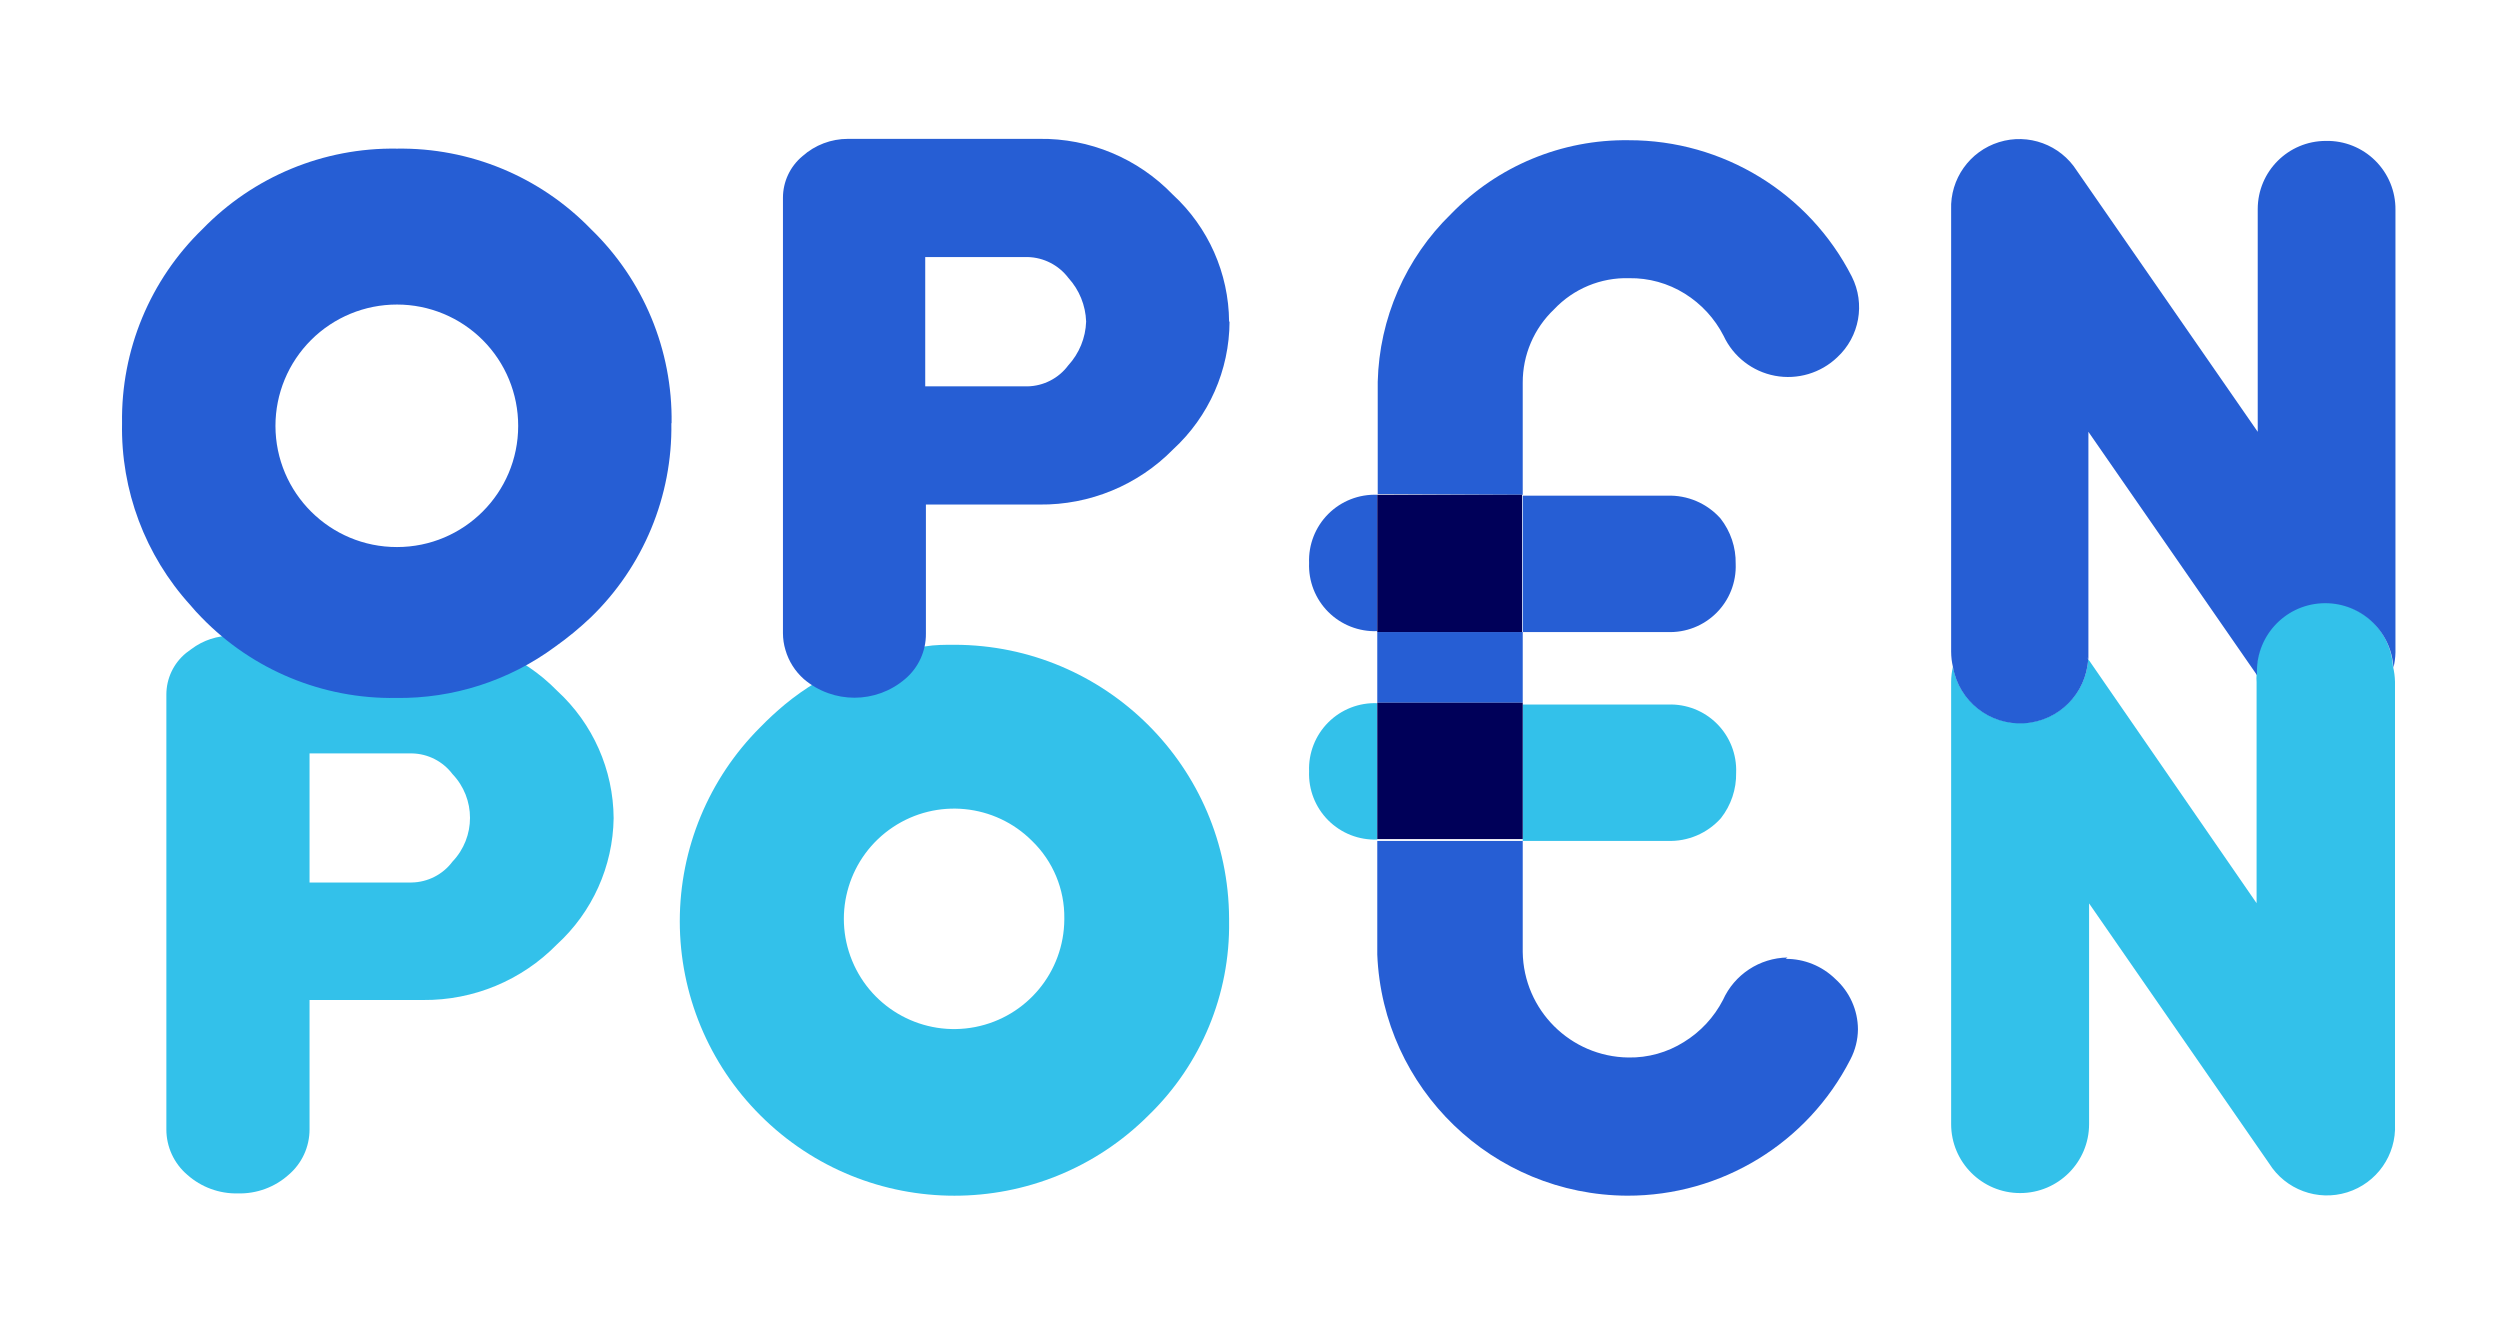
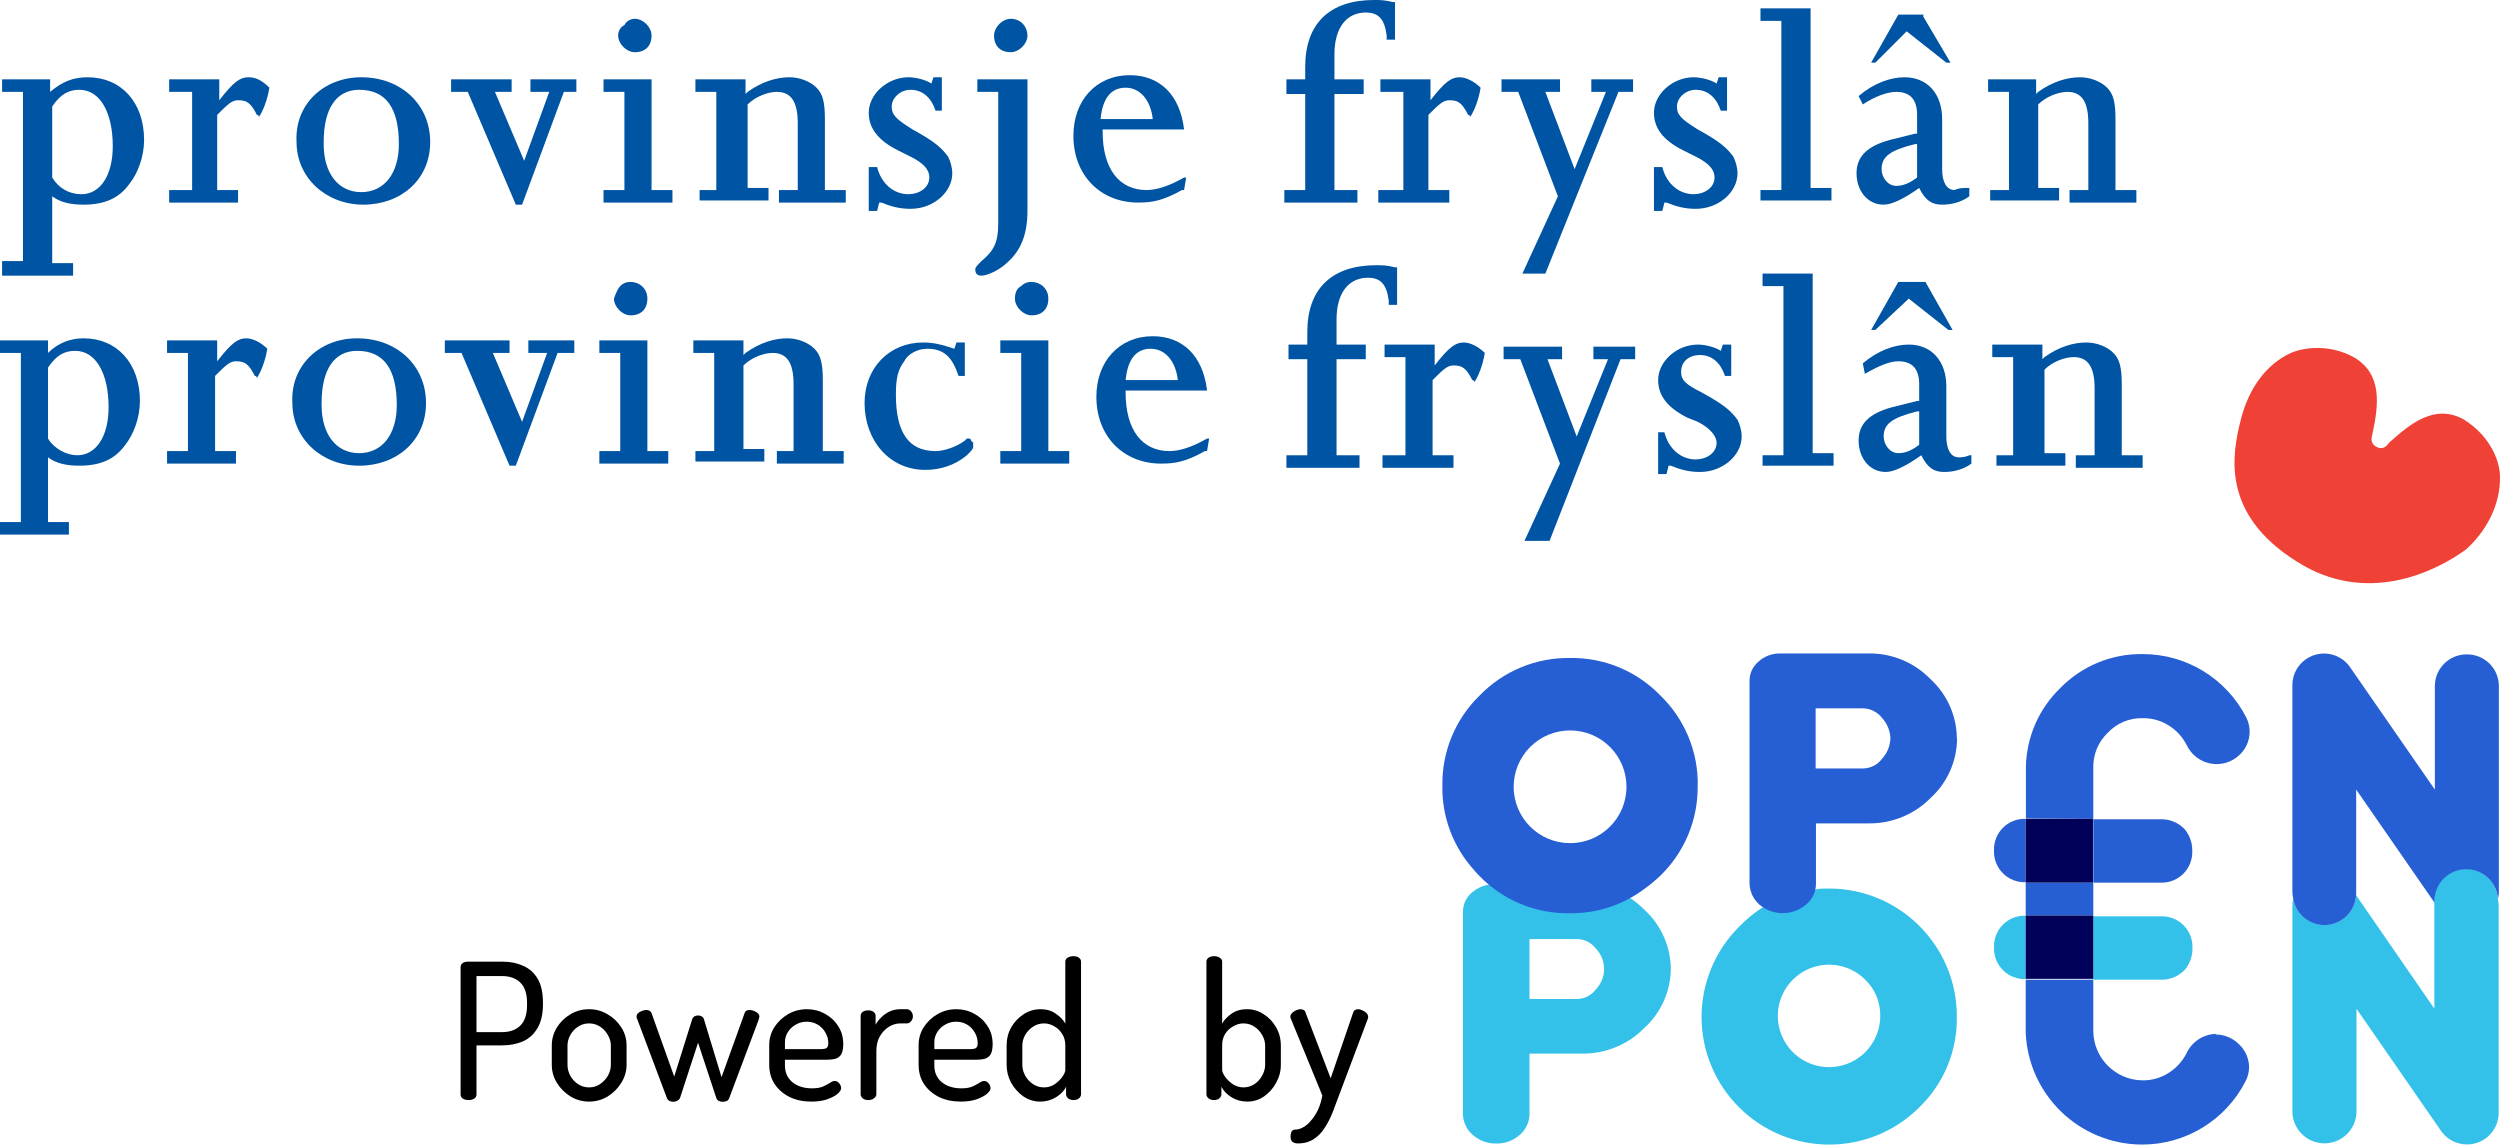
- <svg xmlns="http://www.w3.org/2000/svg" id="Layer_1" data-name="Layer 1" viewBox="0 0 110 59">
-   <defs>
-     <style>.cls-1{fill:#33c1ea;}.cls-2{fill:#265ed4;}.cls-3{fill:#000059;}</style>
-   </defs>
-   <path class="cls-1" d="M105.29,29.34h0a3,3,0,0,0-6,.33l.25.37-.25-.37a2.09,2.09,0,0,0,0,.35v9.72L91.88,29a3,3,0,0,1-5.95.33,3,3,0,0,0-.08.67V49.46a3,3,0,1,0,6.07,0V39.75l7.92,11.44a3,3,0,0,0,5.54-1.73V30a3.09,3.09,0,0,0-.09-.68" />
-   <path class="cls-2" d="M102.34,6.2a3,3,0,0,0-3,3V19L91.38,7.51a3,3,0,0,0-5.53,1.72V28.67a3,3,0,0,0,.08.68,3,3,0,0,1,1.29-1.86,3,3,0,0,0-1.29,1.86h0A3,3,0,0,0,91.88,29l-.06-.09.07.09h0c0-.11,0-.23,0-.35V19l7.42,10.71a3,3,0,0,1,6-.33,3,3,0,0,0,.09-.67V9.23A3,3,0,0,0,102.34,6.2Z" />
-   <path class="cls-1" d="M13.62,33.15h4.51a2.29,2.29,0,0,1,1.78.91,2.79,2.79,0,0,1,0,3.85,2.29,2.29,0,0,1-1.8.92H13.62ZM27,36a7.67,7.67,0,0,0-2.48-5.6l0,0a8.06,8.06,0,0,0-5.85-2.43H10.22a2.92,2.92,0,0,0-1.8.59l-.23.17a2.36,2.36,0,0,0-.87,1.83V49.69a2.62,2.62,0,0,0,.92,2,3.24,3.24,0,0,0,2.23.82,3.22,3.22,0,0,0,2.23-.82,2.62,2.62,0,0,0,.92-2V44h5a8.13,8.13,0,0,0,5.88-2.44A7.68,7.68,0,0,0,27,36" />
-   <path class="cls-1" d="M46.83,40.45A4.85,4.85,0,1,1,45.41,37a4.66,4.66,0,0,1,1.42,3.41m7.25,0A12.1,12.1,0,0,0,42,28.37c-.44,0-.86,0-1.28.07A11.42,11.42,0,0,0,34.53,31a13.9,13.9,0,0,0-1.08,1,12.06,12.06,0,0,0,0,17.07,12.08,12.08,0,0,0,17.09,0,11.64,11.64,0,0,0,3.54-8.54" />
-   <path class="cls-2" d="M67,21.77h0V16.84a4.43,4.43,0,0,1,1.38-3.23,4.37,4.37,0,0,1,3.3-1.37,4.5,4.5,0,0,1,2.45.68,4.72,4.72,0,0,1,1.71,1.86,3.13,3.13,0,0,0,5,.94,3,3,0,0,0,.64-3.55,11,11,0,0,0-9.82-6,10.69,10.69,0,0,0-7.81,3.24,10.67,10.67,0,0,0-3.23,7.39v4.94Z" />
-   <path class="cls-2" d="M67,30.92V27.81H60.6v3.11H67Z" />
-   <path class="cls-2" d="M78.65,42.13A3.17,3.17,0,0,0,75.81,44a4.71,4.71,0,0,1-1.72,1.85,4.44,4.44,0,0,1-2.44.68A4.71,4.71,0,0,1,67,41.89V37H60.6v5a11.06,11.06,0,0,0,11,10.61,11,11,0,0,0,9.82-6,2.93,2.93,0,0,0,.33-1.32,3,3,0,0,0-1-2.22,3.1,3.1,0,0,0-2.18-.88" />
-   <path class="cls-2" d="M73.37,27.81a2.89,2.89,0,0,0,3-3,3.14,3.14,0,0,0-.67-2,3,3,0,0,0-2.35-1H67v6Z" />
-   <path class="cls-2" d="M60.6,21.77a2.89,2.89,0,0,0-3,3,2.89,2.89,0,0,0,3,3Z" />
-   <polygon class="cls-3" points="66.97 27.81 66.97 27.81 66.97 21.77 60.6 21.77 60.6 27.81 60.6 27.81 66.97 27.81" />
-   <path class="cls-1" d="M57.6,33.94a2.89,2.89,0,0,0,3,3v-6a2.89,2.89,0,0,0-3,3" />
-   <path class="cls-1" d="M73.37,37a3,3,0,0,0,2.35-1,3.14,3.14,0,0,0,.67-2,2.89,2.89,0,0,0-3-3H67v6Z" />
-   <path class="cls-3" d="M67,30.92H60.6v6H67Z" />
-   <path class="cls-2" d="M22.8,18.74a5.33,5.33,0,0,1-5.33,5.33,5.34,5.34,0,0,1-5.35-5.33,5.34,5.34,0,0,1,5.35-5.34,5.33,5.33,0,0,1,5.33,5.34m6.75-.12A11.64,11.64,0,0,0,26,10.08a11.64,11.64,0,0,0-8.54-3.54,11.65,11.65,0,0,0-8.55,3.54,11.64,11.64,0,0,0-3.54,8.54,11.57,11.57,0,0,0,3,8c.16.19.32.37.5.55a11.65,11.65,0,0,0,8.55,3.54,11.53,11.53,0,0,0,7-2.25A14.13,14.13,0,0,0,26,27.16a11.64,11.64,0,0,0,3.54-8.54" />
-   <path class="cls-2" d="M47.79,14.15A3,3,0,0,1,47,16.08a2.29,2.29,0,0,1-1.8.92H40.71V11.31h4.51a2.32,2.32,0,0,1,1.79.92,3,3,0,0,1,.78,1.92m6.29,0A7.67,7.67,0,0,0,51.6,8.56a8,8,0,0,0-5.88-2.45H37.31a3,3,0,0,0-2,.76,2.38,2.38,0,0,0-.86,1.83V27.86a2.55,2.55,0,0,0,.11.74,2.72,2.72,0,0,0,.81,1.28,3.43,3.43,0,0,0,4.45,0,2.58,2.58,0,0,0,.92-2V22.2h5a8.11,8.11,0,0,0,5.88-2.43,7.68,7.68,0,0,0,2.48-5.62" />
+ <svg xmlns="http://www.w3.org/2000/svg" version="1.1" id="svg2" xml:space="preserve" width="528.18" height="241.818" viewBox="0 0 528.18 241.818">
+   <defs id="defs6" />
+   <g id="g10" transform="matrix(1.333333,0,0,-1.333333,-2.103366,160.9788)">
+     <path style="fill:#33c1ea;stroke-width:1.674" id="path8" d="m 397.349,-21.684 v 0 a 5.028,5.028 0 0 1 -10.041,-0.552 l 0.418,-0.619 -0.418,0.619 a 3.498,3.498 0 0 1 0,-0.586 v -16.267 l -12.401,17.974 a 5.021,5.021 0 0 0 -9.958,-0.552 5.021,5.021 0 0 1 -0.134,-1.121 v -32.567 a 5.079,5.079 0 1 1 10.158,0 v 16.25 l 13.255,-19.146 a 5.021,5.021 0 0 1 9.272,2.895 v 32.567 a 5.171,5.171 0 0 1 -0.151,1.138" class="cls-1" />
+     <path style="fill:#265ed4;stroke-width:1.674" id="path10" d="m 392.412,17.042 a 5.021,5.021 0 0 1 -5.021,-5.021 V -4.379 L 374.07,14.85 a 5.021,5.021 0 0 1 -9.255,-2.879 v -32.534 a 5.021,5.021 0 0 1 0.134,-1.138 5.021,5.021 0 0 0 2.159,3.113 5.021,5.021 0 0 1 -2.159,-3.113 v 0 a 5.021,5.021 0 0 1 9.958,0.586 l -0.1,0.151 0.117,-0.151 v 0 c 0,0.184 0,0.385 0,0.586 V -4.379 L 387.341,-22.303 a 5.028,5.028 0 0 0 10.041,0.552 5.021,5.021 0 0 1 0.151,1.121 V 11.972 a 5.021,5.021 0 0 1 -5.121,5.071 z" class="cls-2" />
+     <path style="fill:#33c1ea;stroke-width:1.674" id="path12" d="m 243.934,-28.06 h 7.548 a 3.832,3.832 0 0 0 2.979,-1.523 4.669,4.669 0 0 0 0,-6.443 3.832,3.832 0 0 0 -3.012,-1.54 h -7.514 z m 22.392,-4.77 a 12.836,12.836 0 0 1 -4.15,9.372 v 0 a 13.489,13.489 0 0 1 -9.79,4.067 h -14.142 a 4.887,4.887 0 0 1 -3.012,-0.987 l -0.385,-0.285 a 3.95,3.95 0 0 1 -1.456,-3.063 V -55.741 a 4.385,4.385 0 0 1 1.54,-3.347 5.422,5.422 0 0 1 3.732,-1.372 5.389,5.389 0 0 1 3.732,1.372 4.385,4.385 0 0 1 1.54,3.347 v 9.523 h 8.368 a 13.606,13.606 0 0 1 9.841,4.083 12.853,12.853 0 0 1 4.184,9.305" class="cls-1" />
+     <path style="fill:#33c1ea;stroke-width:1.674" id="path14-3" d="m 299.513,-40.277 a 8.117,8.117 0 1 0 -2.376,5.774 7.799,7.799 0 0 0 2.376,-5.707 m 12.133,0 a 20.25,20.25 0 0 1 -20.217,20.15 c -0.736,0 -1.439,0 -2.142,-0.117 a 19.112,19.112 0 0 1 -10.359,-4.284 23.262,23.262 0 0 1 -1.807,-1.674 20.183,20.183 0 0 1 0,-28.568 20.217,20.217 0 0 1 28.601,0 19.48,19.48 0 0 1 5.924,14.292" class="cls-1" />
+     <path style="fill:#265ed4;stroke-width:1.674" id="path16-6" d="m 333.269,-9.015 v 0 8.251 a 7.414,7.414 0 0 0 2.31,5.406 7.313,7.313 0 0 0 5.523,2.293 7.531,7.531 0 0 0 4.1,-1.138 7.899,7.899 0 0 0 2.862,-3.113 5.238,5.238 0 0 1 8.368,-1.573 5.021,5.021 0 0 1 1.071,5.941 A 18.409,18.409 0 0 1 341.067,17.093 17.89,17.89 0 0 1 327.997,11.67 17.857,17.857 0 0 1 322.591,-0.697 V -8.965 Z" class="cls-2" />
+     <path style="fill:#265ed4;stroke-width:1.674" id="path18-7" d="m 333.269,-24.328 v 5.205 h -10.711 v -5.205 z" class="cls-2" />
+     <path style="fill:#265ed4;stroke-width:1.674" id="path20-5" d="m 352.766,-43.088 a 5.305,5.305 0 0 1 -4.753,-3.13 7.882,7.882 0 0 0 -2.879,-3.096 7.431,7.431 0 0 0 -4.083,-1.138 7.882,7.882 0 0 0 -7.782,7.765 v 8.184 h -10.711 v -8.368 a 18.51,18.51 0 0 1 18.409,-17.756 18.409,18.409 0 0 1 16.434,10.041 4.904,4.904 0 0 1 0.552,2.209 5.021,5.021 0 0 1 -1.674,3.715 5.188,5.188 0 0 1 -3.648,1.473" class="cls-2" />
+     <path style="fill:#265ed4;stroke-width:1.674" id="path22-3" d="m 343.929,-19.123 a 4.837,4.837 0 0 1 5.021,5.021 5.255,5.255 0 0 1 -1.121,3.347 5.021,5.021 0 0 1 -3.933,1.674 H 333.269 V -19.123 Z" class="cls-2" />
+     <path style="fill:#265ed4;stroke-width:1.674" id="path24-5" d="m 322.558,-9.015 a 4.837,4.837 0 0 1 -5.021,-5.021 4.837,4.837 0 0 1 5.021,-5.021 z" class="cls-2" />
+     <path transform="matrix(1.673557,0,0,-1.673557,221.1404,27.41852)" style="fill:#000059" d="m 60.6,27.81 h 6.37 V 21.77 H 60.6 Z" id="polygon26" />
+     <path style="fill:#33c1ea;stroke-width:1.674" id="path28-6" d="m 317.537,-29.382 a 4.837,4.837 0 0 1 5.021,-5.021 v 10.041 a 4.837,4.837 0 0 1 -5.021,-5.021" class="cls-1" />
+     <path style="fill:#33c1ea;stroke-width:1.674" id="path30-2" d="m 343.929,-34.503 a 5.021,5.021 0 0 1 3.933,1.674 5.255,5.255 0 0 1 1.121,3.347 4.837,4.837 0 0 1 -5.021,5.021 h -10.694 v -10.041 z" class="cls-1" />
+     <path style="fill:#000059;stroke-width:1.674" id="path32-9" d="m 333.269,-24.328 h -10.711 v -10.041 h 10.711 z" class="cls-3" />
+     <path style="fill:#265ed4;stroke-width:1.674" id="path34-1" d="m 259.297,-3.944 a 8.92,8.92 0 0 0 -8.92,-8.92 8.937,8.937 0 0 0 -8.954,8.92 8.937,8.937 0 0 0 8.954,8.937 8.92,8.92 0 0 0 8.92,-8.937 m 11.297,0.201 a 19.48,19.48 0 0 1 -5.941,14.292 19.48,19.48 0 0 1 -14.292,5.924 19.497,19.497 0 0 1 -14.309,-5.924 19.48,19.48 0 0 1 -5.924,-14.292 19.363,19.363 0 0 1 5.021,-13.388 c 0.268,-0.318 0.536,-0.619 0.837,-0.92 a 19.497,19.497 0 0 1 14.309,-5.924 19.296,19.296 0 0 1 11.715,3.766 23.647,23.647 0 0 1 2.644,2.176 19.48,19.48 0 0 1 5.924,14.292" class="cls-2" />
+     <path style="fill:#265ed4;stroke-width:1.674" id="path36-2" d="m 301.12,3.738 a 5.021,5.021 0 0 0 -1.322,-3.23 3.832,3.832 0 0 0 -3.012,-1.54 h -7.514 v 9.523 h 7.548 a 3.883,3.883 0 0 0 2.996,-1.54 5.021,5.021 0 0 0 1.305,-3.213 m 10.527,0 a 12.836,12.836 0 0 1 -4.15,9.355 13.388,13.388 0 0 1 -9.841,4.1 h -14.075 a 5.021,5.021 0 0 1 -3.347,-1.272 3.983,3.983 0 0 1 -1.439,-3.063 v -32.065 a 4.268,4.268 0 0 1 0.184,-1.238 4.552,4.552 0 0 1 1.356,-2.142 5.74,5.74 0 0 1 7.447,0 4.318,4.318 0 0 1 1.54,3.347 v 9.506 h 8.368 a 13.573,13.573 0 0 1 9.841,4.067 12.853,12.853 0 0 1 4.15,9.405" class="cls-2" />
+     <g aria-label="Powered by" transform="matrix(0.75,0,0,-0.75,73.16935,157.9614)" style="font-style:normal;font-variant:normal;font-weight:normal;font-stretch:normal;font-size:40px;line-height:125%;font-family:'IBM Plex Sans';-inkscape-font-specification:'IBM Plex Sans';letter-spacing:0px;word-spacing:13.72px;fill:#000000;fill-opacity:1;stroke:none;stroke-width:1px;stroke-linecap:butt;stroke-linejoin:miter;stroke-opacity:1" id="flowRoot117">
+       <path d="m 3.534,282.053 q -0.6,0 -1.16,-0.28 -0.52,-0.32 -0.52,-0.92 v -26.88 q 0,-0.48 0.36,-0.8 0.4,-0.32 1,-0.36 h 7.56 q 2.4,0 4.32,0.88 1.92,0.84 3.04,2.72 1.12,1.88 1.12,5.04 v 0.36 q 0,3.12 -1.16,5.04 -1.12,1.92 -3.08,2.8 -1.96,0.84 -4.4,0.84 H 5.214 v 10.36 q 0,0.6 -0.52,0.92 -0.52,0.28 -1.16,0.28 z m 1.68,-14.36 h 5.4 q 2.48,0 3.88,-1.4 1.4,-1.4 1.4,-4.28 v -0.48 q 0,-2.92 -1.4,-4.28 -1.4,-1.4 -3.88,-1.4 H 5.214 Z" style="font-style:normal;font-variant:normal;font-weight:500;font-stretch:normal;font-family:Dosis;-inkscape-font-specification:'Dosis Medium'" id="path279" />
+       <path d="m 29.002,282.373 q -2.12,0 -3.92,-1.08 -1.8,-1.12 -2.88,-2.88 -1.08,-1.76 -1.08,-3.8 v -4.08 q 0,-2.04 1.04,-3.76 1.08,-1.76 2.88,-2.84 1.8,-1.08 3.96,-1.08 2.12,0 3.92,1.08 1.8,1.04 2.88,2.76 1.12,1.72 1.12,3.84 v 4.08 q 0,2 -1.12,3.8 -1.08,1.76 -2.88,2.88 -1.8,1.08 -3.92,1.08 z m 0,-3 q 1.28,0 2.28,-0.68 1.04,-0.68 1.68,-1.76 0.64,-1.12 0.64,-2.32 v -4.08 q 0,-1.16 -0.64,-2.24 -0.6,-1.08 -1.64,-1.76 -1.04,-0.68 -2.32,-0.68 -1.28,0 -2.32,0.68 -1.04,0.68 -1.64,1.76 -0.6,1.08 -0.6,2.24 v 4.08 q 0,1.2 0.6,2.32 0.6,1.08 1.64,1.76 1.04,0.68 2.32,0.68 z" style="font-style:normal;font-variant:normal;font-weight:500;font-stretch:normal;font-family:Dosis;-inkscape-font-specification:'Dosis Medium'" id="path281" />
+       <path d="m 46.785,282.413 q -0.48,0 -0.84,-0.2 -0.32,-0.16 -0.52,-0.64 l -6.2,-16.48 q -0.08,-0.2 -0.16,-0.36 -0.04,-0.2 -0.04,-0.28 0,-0.44 0.32,-0.76 0.36,-0.32 0.84,-0.48 0.48,-0.2 0.92,-0.2 0.36,0 0.64,0.16 0.32,0.16 0.44,0.48 l 4.8,13.44 3.8,-12.12 q 0.16,-0.44 0.48,-0.6 0.32,-0.2 0.76,-0.2 0.44,0 0.76,0.2 0.36,0.16 0.48,0.6 l 3.72,12.24 4.88,-13.56 q 0.2,-0.64 1.04,-0.64 0.44,0 0.92,0.2 0.48,0.16 0.8,0.48 0.36,0.32 0.36,0.76 0,0.12 -0.08,0.32 -0.04,0.2 -0.08,0.32 l -6.24,16.6 q -0.16,0.4 -0.52,0.56 -0.36,0.16 -0.8,0.16 -0.52,0 -0.88,-0.2 -0.32,-0.16 -0.48,-0.52 l -3.88,-11.76 -3.8,11.64 q -0.16,0.4 -0.56,0.6 -0.4,0.24 -0.88,0.24 z" style="font-style:normal;font-variant:normal;font-weight:500;font-stretch:normal;font-family:Dosis;-inkscape-font-specification:'Dosis Medium'" id="path283" />
+       <path d="m 75.98,282.373 q -2.6,0 -4.6,-0.96 -2,-1 -3.16,-2.72 -1.16,-1.76 -1.16,-4.08 v -4.2 q 0,-2.04 1.08,-3.76 1.12,-1.72 2.92,-2.76 1.8,-1.04 3.96,-1.04 2.08,0 3.8,0.96 1.76,0.96 2.8,2.6 1.08,1.64 1.08,3.8 0,1.6 -0.52,2.32 -0.52,0.68 -1.32,0.84 -0.8,0.16 -1.68,0.16 h -8.8 v 1.2 q 0,2.24 1.6,3.56 1.6,1.28 4.12,1.28 1.48,0 2.36,-0.4 0.88,-0.4 1.44,-0.76 0.56,-0.4 1,-0.4 0.44,0 0.72,0.28 0.32,0.24 0.48,0.6 0.16,0.36 0.16,0.64 0,0.52 -0.76,1.2 -0.76,0.64 -2.2,1.16 -1.4,0.48 -3.32,0.48 z m -5.6,-11.08 h 7.4 q 1.08,0 1.4,-0.24 0.36,-0.28 0.36,-1.04 0,-1.2 -0.6,-2.2 -0.56,-1.04 -1.6,-1.68 -1.04,-0.64 -2.36,-0.64 -1.24,0 -2.28,0.6 -1.04,0.56 -1.68,1.56 -0.64,1 -0.64,2.2 z" style="font-style:normal;font-variant:normal;font-weight:500;font-stretch:normal;font-family:Dosis;-inkscape-font-specification:'Dosis Medium'" id="path285" />
+       <path d="m 87.974,282.053 q -0.68,0 -1.16,-0.36 -0.44,-0.4 -0.44,-0.84 v -16.6 q 0,-0.52 0.44,-0.84 0.48,-0.32 1.16,-0.32 0.68,0 1.12,0.32 0.44,0.32 0.44,0.84 v 1.88 q 0.44,-0.84 1.2,-1.56 0.76,-0.76 1.76,-1.24 1.04,-0.48 2.28,-0.48 h 1.36 q 0.52,0 0.88,0.44 0.4,0.44 0.4,1.08 0,0.6 -0.4,1.04 -0.36,0.44 -0.88,0.44 h -1.36 q -1.28,0 -2.44,0.72 -1.16,0.72 -1.92,2.04 -0.72,1.28 -0.72,3.12 v 9.12 q 0,0.44 -0.52,0.84 -0.48,0.36 -1.2,0.36 z" style="font-style:normal;font-variant:normal;font-weight:500;font-stretch:normal;font-family:Dosis;-inkscape-font-specification:'Dosis Medium'" id="path287" />
+       <path d="m 107.542,282.373 q -2.6,0 -4.6,-0.96 -2,-1 -3.16,-2.72 -1.16,-1.76 -1.16,-4.08 v -4.2 q 0,-2.04 1.08,-3.76 1.12,-1.72 2.92,-2.76 1.8,-1.04 3.96,-1.04 2.08,0 3.8,0.96 1.76,0.96 2.8,2.6 1.08,1.64 1.08,3.8 0,1.6 -0.52,2.32 -0.52,0.68 -1.32,0.84 -0.8,0.16 -1.68,0.16 h -8.8 v 1.2 q 0,2.24 1.6,3.56 1.6,1.28 4.12,1.28 1.48,0 2.36,-0.4 0.88,-0.4 1.44,-0.76 0.56,-0.4 1,-0.4 0.44,0 0.72,0.28 0.32,0.24 0.48,0.6 0.16,0.36 0.16,0.64 0,0.52 -0.76,1.2 -0.76,0.64 -2.2,1.16 -1.4,0.48 -3.32,0.48 z m -5.6,-11.08 h 7.4 q 1.08,0 1.4,-0.24 0.36,-0.28 0.36,-1.04 0,-1.2 -0.6,-2.2 -0.56,-1.04 -1.6,-1.68 -1.04,-0.64 -2.36,-0.64 -1.24,0 -2.28,0.6 -1.04,0.56 -1.68,1.56 -0.64,1 -0.64,2.2 z" style="font-style:normal;font-variant:normal;font-weight:500;font-stretch:normal;font-family:Dosis;-inkscape-font-specification:'Dosis Medium'" id="path289" />
+       <path d="m 124.296,282.373 q -1.88,0 -3.52,-1.08 -1.6,-1.12 -2.6,-2.88 -0.96,-1.8 -0.96,-3.8 v -4.08 q 0,-2.12 0.96,-3.84 1,-1.72 2.6,-2.76 1.64,-1.08 3.6,-1.08 1.92,0 3.24,0.96 1.36,0.92 2,2.08 v -13.08 q 0,-0.52 0.48,-0.84 0.52,-0.32 1.24,-0.32 0.72,0 1.16,0.32 0.44,0.32 0.44,0.84 v 28.04 q 0,0.44 -0.44,0.84 -0.44,0.36 -1.16,0.36 -0.64,0 -1.12,-0.36 -0.44,-0.4 -0.44,-0.84 v -1.6 q -0.6,1.24 -2.12,2.2 -1.52,0.92 -3.36,0.92 z m 0.8,-3 q 1.28,0 2.28,-0.68 1.04,-0.72 1.64,-1.6 0.6,-0.88 0.6,-1.4 v -5.16 q 0,-1.48 -0.68,-2.48 -0.64,-1.04 -1.68,-1.6 -1.04,-0.6 -2.12,-0.6 -1.28,0 -2.32,0.68 -1.04,0.68 -1.68,1.76 -0.6,1.08 -0.6,2.24 v 4.08 q 0,1.16 0.6,2.28 0.64,1.12 1.68,1.8 1.04,0.68 2.28,0.68 z" style="font-style:normal;font-variant:normal;font-weight:500;font-stretch:normal;font-family:Dosis;-inkscape-font-specification:'Dosis Medium'" id="path291" />
+       <path d="m 168.071,282.373 q -1.84,0 -3.36,-0.92 -1.48,-0.96 -2.12,-2.2 v 1.6 q 0,0.44 -0.44,0.84 -0.44,0.36 -1.12,0.36 -0.68,0 -1.16,-0.36 -0.44,-0.4 -0.44,-0.84 v -28.04 q 0,-0.52 0.44,-0.84 0.48,-0.32 1.16,-0.32 0.72,0 1.2,0.32 0.52,0.32 0.52,0.84 v 13.08 q 0.64,-1.16 1.96,-2.08 1.36,-0.96 3.28,-0.96 1.96,0 3.56,1.08 1.64,1.04 2.6,2.76 1,1.72 1,3.84 v 4.08 q 0,2 -1,3.8 -0.96,1.76 -2.56,2.88 -1.6,1.08 -3.52,1.08 z m -0.8,-3 q 1.24,0 2.28,-0.68 1.04,-0.68 1.64,-1.8 0.64,-1.12 0.64,-2.28 v -4.08 q 0,-1.16 -0.64,-2.24 -0.6,-1.08 -1.64,-1.76 -1.04,-0.68 -2.32,-0.68 -1.08,0 -2.12,0.6 -1.04,0.56 -1.72,1.6 -0.64,1 -0.64,2.48 v 5.16 q 0,0.52 0.6,1.4 0.6,0.88 1.64,1.6 1.04,0.68 2.28,0.68 z" style="font-style:normal;font-variant:normal;font-weight:500;font-stretch:normal;font-family:Dosis;-inkscape-font-specification:'Dosis Medium'" id="path293" />
+       <path d="m 178.718,291.213 q -0.64,0 -1.08,-0.32 -0.44,-0.28 -0.44,-1.16 0,-0.56 0.2,-1 0.24,-0.44 0.76,-0.44 0.88,0 1.76,-0.52 0.88,-0.48 1.68,-1.48 0.84,-0.96 1.44,-2.28 0.6,-1.32 0.88,-2.92 l -6.64,-16.2 q -0.12,-0.24 -0.12,-0.44 0,-0.44 0.36,-0.8 0.36,-0.36 0.84,-0.56 0.52,-0.24 0.96,-0.24 0.32,0 0.64,0.16 0.32,0.16 0.4,0.52 l 5.32,13.92 4.76,-13.92 q 0.12,-0.36 0.4,-0.52 0.32,-0.16 0.64,-0.16 0.4,0 0.88,0.24 0.52,0.2 0.88,0.56 0.36,0.36 0.36,0.84 0,0.24 -0.08,0.4 l -6.12,16.28 q -0.6,1.64 -1.28,3.4 -0.68,1.76 -1.64,3.24 -0.92,1.52 -2.32,2.44 -1.4,0.96 -3.44,0.96 z" style="font-style:normal;font-variant:normal;font-weight:500;font-stretch:normal;font-family:Dosis;-inkscape-font-specification:'Dosis Medium'" id="path295" />
+     </g>
+     <g id="g701" transform="matrix(3.309053,0,0,-3.309053,1.577525,120.7341)">
+       <g id="g200">
+         <path id="path168" d="m 0.1,12.5 h 1 V 4.4 h -1 V 3.8 H 2.4 V 4.4 C 3,3.9 3.5,3.7 4.2,3.7 5.8,3.7 6.9,4.9 6.9,6.7 6.9,7.5 6.6,8.3 6.2,8.8 5.7,9.5 5,9.8 4,9.8 3.4,9.8 2.9,9.7 2.5,9.4 v 3.2 h 1 v 0.6 H 0.1 Z m 2.4,-4 C 2.8,9 3.3,9.3 3.9,9.3 4.8,9.3 5.4,8.4 5.4,7 5.4,5.4 4.8,4.3 3.8,4.3 3.3,4.3 2.9,4.5 2.5,5.1 Z" class="st0" style="fill:#0054a4" />
+         <path id="path170" d="M 8.1,9.1 H 9.2 V 4.4 H 8.1 V 3.8 h 2.4 v 1 0 c 0.7,-0.9 1,-1.1 1.4,-1.1 0.4,0 0.7,0.2 1,0.5 C 12.8,4.8 12.6,5.3 12.4,5.6 12.4,5.5 12.3,5.5 12.3,5.5 12,4.9 11.8,4.8 11.4,4.8 c -0.3,0 -0.5,0.2 -1,0.7 v 3.6 h 1 V 9.7 H 8.1 Z" class="st0" style="fill:#0054a4" />
+         <path id="path172" d="m 17.3,3.7 c 1.9,0 3.3,1.3 3.3,3.1 0,1.8 -1.4,3 -3.2,3 -1.8,0 -3.2,-1.3 -3.2,-3 C 14.1,5 15.5,3.7 17.3,3.7 Z m 0,5.5 c 1.1,0 1.8,-0.9 1.8,-2.3 0,-1.7 -0.6,-2.6 -1.9,-2.6 -1.1,0 -1.7,0.9 -1.7,2.5 v 0.1 c 0,1.4 0.7,2.3 1.8,2.3 z" class="st0" style="fill:#0054a4" />
+         <path id="path174" d="m 21.6,3.8 h 2.9 v 0.6 h -0.8 l 1.4,3.3 1.2,-3.3 H 25.4 V 3.8 h 2.2 V 4.4 H 27 L 25,9.8 H 24.7 L 22.4,4.4 h -0.8 z" class="st0" style="fill:#0054a4" />
+         <path id="path176" d="m 28.9,9.1 h 1 V 4.4 h -1 V 3.8 h 2.3 v 5.3 h 1 v 0.6 h -3.3 z m 1,-7.9 C 30,1 30.2,0.9 30.4,0.9 c 0.4,0 0.8,0.4 0.8,0.8 0,0.5 -0.3,0.8 -0.8,0.8 -0.4,0 -0.8,-0.4 -0.8,-0.8 0,-0.2 0.1,-0.4 0.3,-0.5 z" class="st0" style="fill:#0054a4" />
+         <path id="path178" d="m 33.3,9.1 h 1 V 4.4 h -1 V 3.8 h 2.4 v 0.7 l 0.1,-0.1 c 0.7,-0.5 1.4,-0.7 2,-0.7 0.5,0 1,0.2 1.3,0.5 0.3,0.3 0.4,0.7 0.4,1.5 v 0.2 3.2 h 1 V 9.7 H 37.3 V 9.1 h 0.9 V 5.9 c 0,-1 -0.3,-1.5 -1,-1.5 -0.4,0 -1,0.2 -1.4,0.6 v 4 h 1 V 9.6 H 33.5 V 9.1 Z" class="st0" style="fill:#0054a4" />
+         <path id="path180" d="M 41.7,8 H 42 c 0.2,0.8 0.8,1.3 1.5,1.3 0.5,0 1,-0.3 1,-0.8 0,-0.4 -0.3,-0.7 -0.9,-1 L 43,7.2 C 42,6.7 41.6,6.1 41.6,5.4 c 0,-0.9 0.9,-1.7 1.9,-1.7 0.3,0 0.8,0.1 1.1,0.3 l 0.1,-0.3 h 0.4 v 1.6 h -0.3 c -0.2,-0.6 -0.6,-1 -1.2,-1 -0.5,0 -0.9,0.4 -0.9,0.8 0,0.4 0.2,0.6 1,1.1 1.1,0.6 1.4,0.9 1.7,1.3 0.1,0.2 0.2,0.5 0.2,0.8 0,0.9 -0.9,1.7 -2,1.7 -0.5,0 -0.9,-0.1 -1.4,-0.3 H 42.1 L 42,10.1 H 41.6 V 8 Z" class="st0" style="fill:#0054a4" />
+         <path id="path182" d="m 46.9,3.8 h 2.3 v 6.1 0.2 c 0,1.1 -0.3,1.9 -1,2.5 -0.3,0.3 -0.9,0.6 -1.2,0.6 -0.2,0 -0.3,-0.1 -0.3,-0.3 0,-0.1 0.1,-0.2 0.3,-0.4 0.6,-0.5 0.8,-0.9 0.8,-1.8 V 10.6 4.4 h -1 V 3.8 Z m 1.5,-2.9 c 0.5,0 0.8,0.4 0.8,0.8 0,0.4 -0.4,0.8 -0.8,0.8 -0.5,0 -0.8,-0.3 -0.8,-0.8 0,-0.4 0.4,-0.8 0.8,-0.8 z" class="st0" style="fill:#0054a4" />
+         <path id="path184" d="m 52.8,6.3 v 0 c 0,1.8 0.8,2.8 2.1,2.8 0.5,0 1.1,-0.2 1.8,-0.6 h 0.1 l -0.1,0.6 h -0.1 c -0.9,0.5 -1.4,0.6 -2.1,0.6 -1.8,0 -3.1,-1.3 -3.1,-3.2 0,-1.7 1.1,-2.9 2.7,-2.9 1.4,0 2.4,0.9 2.6,2.6 H 52.8 Z M 55.2,5.7 C 55.1,4.8 54.6,4.2 53.9,4.2 c -0.7,0 -1.1,0.5 -1.2,1.5 z" class="st0" style="fill:#0054a4" />
+         <path id="path186" d="m 61.5,9.1 h 1 V 4.5 H 61.6 V 3.8 h 0.9 V 3.2 c 0,-2.1 1.2,-3.2 3.3,-3.2 0.3,0 0.5,0 0.9,0.1 h 0.1 V 1.9 H 66.4 V 1.7 C 66.3,0.9 66,0.6 65.4,0.6 c -0.9,0 -1.5,0.7 -1.5,2 v 1.2 h 1.4 V 4.5 H 63.9 V 9.1 H 65 v 0.6 h -3.5 z" class="st0" style="fill:#0054a4" />
+         <path id="path188" d="m 66.1,9.1 h 1.1 V 4.4 H 66.1 V 3.8 h 2.4 v 1 0 c 0.7,-0.9 1,-1.1 1.4,-1.1 0.3,0 0.7,0.2 1,0.5 C 70.8,4.8 70.6,5.3 70.4,5.6 70.4,5.5 70.3,5.5 70.3,5.5 70,4.9 69.8,4.8 69.4,4.8 c -0.3,0 -0.5,0.2 -1,0.7 v 3.6 h 1 V 9.7 H 66 V 9.1 Z" class="st0" style="fill:#0054a4" />
+         <path id="path190" d="m 71.9,3.8 h 2.8 V 4.4 H 74 l 1.4,3.7 1.5,-3.7 H 76.2 V 3.8 h 2 V 4.4 H 77.5 L 74,13.1 h -1.1 l 1.7,-3.7 -1.9,-5 h -0.8 z" class="st0" style="fill:#0054a4" />
+         <path id="path192" d="m 79.3,8 h 0.3 c 0.2,0.8 0.8,1.3 1.5,1.3 0.5,0 1,-0.3 1,-0.8 0,-0.4 -0.3,-0.7 -0.9,-1 L 80.6,7.2 c -1,-0.5 -1.4,-1.1 -1.4,-1.8 0,-0.9 0.9,-1.7 1.9,-1.7 0.3,0 0.8,0.1 1.1,0.3 l 0.1,-0.3 h 0.4 v 1.6 h -0.3 c -0.2,-0.6 -0.6,-1 -1.2,-1 -0.5,0 -0.9,0.4 -0.9,0.8 0,0.4 0.2,0.6 1,1.1 1.1,0.6 1.4,0.9 1.7,1.3 0.1,0.2 0.2,0.5 0.2,0.8 0,0.9 -0.9,1.7 -2,1.7 -0.5,0 -0.9,-0.1 -1.4,-0.3 h -0.1 l -0.1,0.4 H 79.2 V 8 Z" class="st0" style="fill:#0054a4" />
+         <path id="path194" d="m 84.3,9.1 h 1 V 1 h -1 V 0.4 h 2.4 V 9 h 1 v 0.6 h -3.4 z" class="st0" style="fill:#0054a4" />
+         <path id="path196" d="m 89,4.6 c 0.7,-0.6 1.5,-0.9 2.2,-0.9 1.1,0 1.8,0.8 1.8,2 v 0.1 2.3 c 0,0.6 0.2,1 0.6,1 C 93.8,9 94,9 94.2,9 h 0.1 V 9.4 C 93.9,9.7 93.4,9.8 93,9.8 92.5,9.8 92.2,9.6 91.9,9 91.2,9.5 90.6,9.8 90.2,9.8 89.4,9.8 88.9,9.1 88.9,8.3 88.9,7.5 89.4,7 90.5,6.7 l 1.2,-0.3 h 0.1 V 5.5 c 0,-0.7 -0.3,-1.1 -1,-1.1 -0.4,0 -1,0.2 -1.6,0.6 z M 92.1,0.8 93.4,3 H 93.2 L 91.3,1.5 89.8,3 h -0.2 l 1.3,-2.3 h 1.2 z m -0.4,6.1 c -1.2,0.3 -1.6,0.6 -1.6,1.2 0,0.4 0.3,0.8 0.7,0.8 0.3,0 0.6,-0.1 1,-0.4 V 6.9 Z" class="st0" style="fill:#0054a4" />
+         <path id="path198" d="m 95.2,9.1 h 1 V 4.4 h -1 V 3.8 h 2.3 v 0.7 l 0.1,-0.1 c 0.7,-0.5 1.4,-0.7 2,-0.7 0.5,0 1,0.2 1.3,0.5 0.3,0.3 0.4,0.7 0.4,1.5 v 0.2 3.2 h 1 V 9.7 H 99.1 V 9.1 H 100 V 5.9 c 0,-1 -0.3,-1.5 -1,-1.5 -0.4,0 -1,0.2 -1.4,0.6 v 4 h 1 V 9.6 H 95.3 V 9.1 Z" class="st0" style="fill:#0054a4" />
+       </g>
+       <g id="g216">
+         <path id="path202" d="m 61.6,21.8 h 1 v -4.6 h -0.9 v -0.7 h 0.9 v -0.6 c 0,-2.1 1.2,-3.2 3.3,-3.2 0.3,0 0.5,0 0.9,0.1 h 0.1 v 1.8 h -0.4 v -0.2 c -0.1,-0.8 -0.4,-1.1 -1,-1.1 -0.9,0 -1.5,0.7 -1.5,2 v 1.2 h 1.4 v 0.7 H 64 v 4.6 h 1.1 v 0.6 h -3.5 z" class="st0" style="fill:#0054a4" />
+         <path id="path204" d="m 66.3,21.8 h 1 v -4.7 h -1 v -0.6 h 2.4 v 1 0 c 0.7,-0.9 1,-1.1 1.4,-1.1 0.3,0 0.7,0.2 1,0.5 -0.1,0.6 -0.3,1.1 -0.5,1.4 0,-0.1 -0.1,-0.1 -0.1,-0.1 -0.3,-0.6 -0.5,-0.7 -0.9,-0.7 -0.3,0 -0.5,0.2 -1,0.7 v 3.6 h 1 v 0.6 h -3.4 v -0.6 z" class="st0" style="fill:#0054a4" />
+         <path id="path206" d="m 72,16.6 h 2.8 v 0.6 h -0.7 l 1.4,3.7 1.5,-3.7 h -0.7 v -0.6 h 2 v 0.6 h -0.7 l -3.4,8.7 H 73 l 1.7,-3.7 -1.9,-5 H 72 Z" class="st0" style="fill:#0054a4" />
+         <path id="path208" d="m 79.4,20.7 h 0.3 c 0.2,0.8 0.8,1.3 1.5,1.3 0.5,0 1,-0.3 1,-0.8 0,-0.3 -0.3,-0.7 -0.9,-1 L 80.8,20 c -1,-0.5 -1.4,-1.1 -1.4,-1.8 0,-0.9 0.9,-1.7 1.9,-1.7 0.3,0 0.8,0.1 1.1,0.3 l 0.1,-0.3 h 0.4 V 18 h -0.3 c -0.2,-0.6 -0.6,-1 -1.2,-1 -0.5,0 -0.9,0.3 -0.9,0.8 0,0.4 0.2,0.6 1,1 1.1,0.6 1.4,0.9 1.7,1.3 0.1,0.2 0.2,0.5 0.2,0.8 0,0.9 -0.9,1.7 -2,1.7 -0.5,0 -0.9,-0.1 -1.4,-0.3 h -0.1 l -0.1,0.4 h -0.4 z" class="st0" style="fill:#0054a4" />
+         <path id="path210" d="m 84.4,21.8 h 1 v -8.1 h -1 v -0.6 h 2.4 v 8.6 h 1 v 0.6 h -3.4 z" class="st0" style="fill:#0054a4" />
+         <path id="path212" d="m 89.2,17.4 c 0.7,-0.6 1.5,-0.9 2.2,-0.9 1.1,0 1.8,0.8 1.8,2 v 0.1 2.3 c 0,0.6 0.2,1 0.6,1 0.1,0 0.3,0 0.5,-0.1 h 0.1 v 0.4 c -0.4,0.3 -0.9,0.4 -1.3,0.4 -0.5,0 -0.8,-0.2 -1.1,-0.8 -0.7,0.5 -1.3,0.8 -1.7,0.8 -0.8,0 -1.3,-0.7 -1.3,-1.5 0,-0.8 0.5,-1.3 1.6,-1.6 l 1.2,-0.3 h 0.1 v -0.8 c 0,-0.7 -0.3,-1.1 -1,-1.1 -0.4,0 -0.9,0.2 -1.6,0.6 z m 3,-3.9 1.3,2.3 h -0.2 l -1.9,-1.5 -1.6,1.5 h -0.2 l 1.3,-2.3 z m -0.4,6.2 c -1.2,0.3 -1.6,0.6 -1.6,1.2 0,0.4 0.3,0.8 0.7,0.8 0.3,0 0.6,-0.1 1,-0.4 v -1.6 z" class="st0" style="fill:#0054a4" />
+         <path id="path214" d="m 95.4,21.8 h 1 v -4.7 h -1 v -0.6 h 2.4 v 0.7 l 0.1,-0.1 c 0.7,-0.5 1.4,-0.7 2,-0.7 0.5,0 1,0.2 1.3,0.5 0.3,0.3 0.4,0.7 0.4,1.5 v 0.2 3.2 h 1 v 0.6 h -3.2 v -0.6 h 0.9 v -3.2 c 0,-1 -0.3,-1.5 -1,-1.5 -0.4,0 -1,0.2 -1.4,0.6 v 4 h 1 v 0.6 h -3.3 v -0.5 z" class="st0" style="fill:#0054a4" />
+       </g>
+       <g id="g236">
+         <path id="path218" d="M 0,25 H 1 V 16.9 H 0 v -0.6 h 2.3 v 0.6 c 0.5,-0.5 1.1,-0.7 1.7,-0.7 1.6,0 2.7,1.2 2.7,3 0,0.8 -0.3,1.6 -0.7,2.1 -0.5,0.7 -1.2,1 -2.2,1 -0.6,0 -1.1,-0.1 -1.5,-0.4 V 25 h 1 v 0.6 H 0 Z m 2.3,-4 c 0.3,0.5 0.9,0.8 1.4,0.8 0.9,0 1.5,-0.9 1.5,-2.3 0,-1.6 -0.6,-2.7 -1.6,-2.7 -0.5,0 -0.9,0.2 -1.3,0.8 z" class="st0" style="fill:#0054a4" />
+         <path id="path220" d="M 8,21.6 H 9 V 16.9 H 8 v -0.6 h 2.4 v 1 0 c 0.7,-0.9 1,-1.1 1.4,-1.1 0.3,0 0.7,0.2 1,0.5 -0.1,0.6 -0.3,1.1 -0.5,1.4 0,-0.1 -0.1,-0.1 -0.1,-0.1 -0.3,-0.6 -0.5,-0.7 -0.9,-0.7 -0.3,0 -0.5,0.2 -1,0.7 v 3.6 h 1 v 0.6 H 8 Z" class="st0" style="fill:#0054a4" />
+         <path id="path222" d="m 17.1,16.2 c 1.9,0 3.3,1.3 3.3,3.1 0,1.8 -1.4,3 -3.2,3 -1.8,0 -3.2,-1.3 -3.2,-3 -0.1,-1.8 1.3,-3.1 3.1,-3.1 z m 0.1,5.5 c 1.1,0 1.8,-0.9 1.8,-2.3 0,-1.7 -0.6,-2.6 -1.9,-2.6 -1.1,0 -1.7,0.9 -1.7,2.5 v 0.1 c 0,1.4 0.7,2.3 1.8,2.3 z" class="st0" style="fill:#0054a4" />
+         <path id="path224" d="m 21.5,16.3 h 2.9 v 0.6 h -0.8 l 1.4,3.3 1.2,-3.3 h -0.9 v -0.6 h 2.2 v 0.6 h -0.8 l -2,5.4 h -0.3 l -2.3,-5.4 h -0.8 v -0.6 z" class="st0" style="fill:#0054a4" />
+         <path id="path226" d="m 28.7,21.6 h 1 v -4.7 h -1 V 16.3 H 31 v 5.3 h 1 v 0.6 h -3.3 z m 1,-7.9 c 0.2,-0.2 0.4,-0.2 0.5,-0.2 0.4,0 0.8,0.3 0.8,0.8 0,0.5 -0.3,0.8 -0.8,0.8 -0.4,0 -0.8,-0.4 -0.8,-0.8 0.1,-0.3 0.2,-0.5 0.3,-0.6 z" class="st0" style="fill:#0054a4" />
+         <path id="path228" d="m 33.2,21.6 h 1 v -4.7 h -1 v -0.6 h 2.4 V 17 l 0.1,-0.1 c 0.7,-0.5 1.4,-0.7 2,-0.7 0.5,0 1,0.2 1.3,0.5 0.3,0.3 0.4,0.7 0.4,1.5 v 0.2 3.2 h 1 v 0.6 H 37.2 V 21.6 H 38 v -3.2 c 0,-1 -0.3,-1.5 -1,-1.5 -0.4,0 -1,0.2 -1.4,0.6 v 4 h 1 v 0.6 h -3.3 v -0.5 z" class="st0" style="fill:#0054a4" />
+         <path id="path230" d="m 46.3,18 h -0.4 c -0.3,-0.9 -0.7,-1.3 -1.5,-1.3 -0.4,0 -0.9,0.2 -1.1,0.6 -0.3,0.4 -0.4,0.8 -0.4,1.6 0,1.8 0.6,2.7 1.9,2.7 0.4,0 1,-0.2 1.4,-0.5 0,0 0.1,-0.1 0.1,-0.1 0,0 0,0 0.1,0 0,0 0.1,0 0.1,0.1 l 0.1,0.1 v 0.1 c 0,0 0,0.1 0,0.1 0,0.1 -0.1,0.2 -0.3,0.4 -0.6,0.5 -1.3,0.7 -2,0.7 -1.7,0 -2.9,-1.4 -2.9,-3.2 0,-1.7 1.2,-2.9 2.8,-2.9 0.5,0 0.9,0.1 1.5,0.3 l 0.1,-0.3 h 0.4 V 18 Z" class="st0" style="fill:#0054a4" />
+         <path id="path232" d="m 47.9,21.6 h 1 v -4.7 h -1 v -0.6 h 2.3 v 5.3 h 1 v 0.6 h -3.3 z m 1,-7.9 c 0.2,-0.2 0.4,-0.2 0.5,-0.2 0.4,0 0.8,0.3 0.8,0.8 0,0.5 -0.3,0.8 -0.8,0.8 -0.4,0 -0.8,-0.4 -0.8,-0.8 0,-0.3 0.1,-0.5 0.3,-0.6 z" class="st0" style="fill:#0054a4" />
+         <path id="path234" d="m 53.9,18.8 v 0 c 0,1.8 0.8,2.8 2.1,2.8 0.5,0 1.1,-0.2 1.8,-0.6 h 0.1 l -0.1,0.6 h -0.1 c -0.9,0.5 -1.4,0.6 -2.1,0.6 -1.8,0 -3.1,-1.3 -3.1,-3.2 0,-1.7 1.1,-2.9 2.7,-2.9 1.4,0 2.4,0.9 2.6,2.6 h -3.9 z m 2.5,-0.6 c -0.1,-0.9 -0.6,-1.5 -1.3,-1.5 -0.7,0 -1.1,0.5 -1.2,1.5 z" class="st0" style="fill:#0054a4" />
+       </g>
+       <path id="path238" d="m 110,26.9 c -3.7,-2.3 -3.1,-5.2 -2.7,-6.8 0.4,-1.6 1.3,-2.7 2.4,-3.2 0.7,-0.3 1.9,-0.4 3,0.2 1.4,0.8 1.2,2.3 0.9,3.7 -0.1,0.3 0,0.5 0.2,0.6 0.2,0.1 0.4,0.1 0.6,-0.2 1,-0.9 2.2,-1.9 3.6,-1.1 1.1,0.7 1.6,1.7 1.7,2.5 0.1,1.2 -0.4,2.6 -1.6,3.7 -1.5,1.1 -4.8,2.7 -8.1,0.6 z" class="st1" style="fill:#ef4135" />
+     </g>
+   </g>
+   <style id="style166" type="text/css">
+ 	.st0{fill:#0054A4;}
+ 	.st1{fill:#EF4135;}
+ </style>
</svg>
